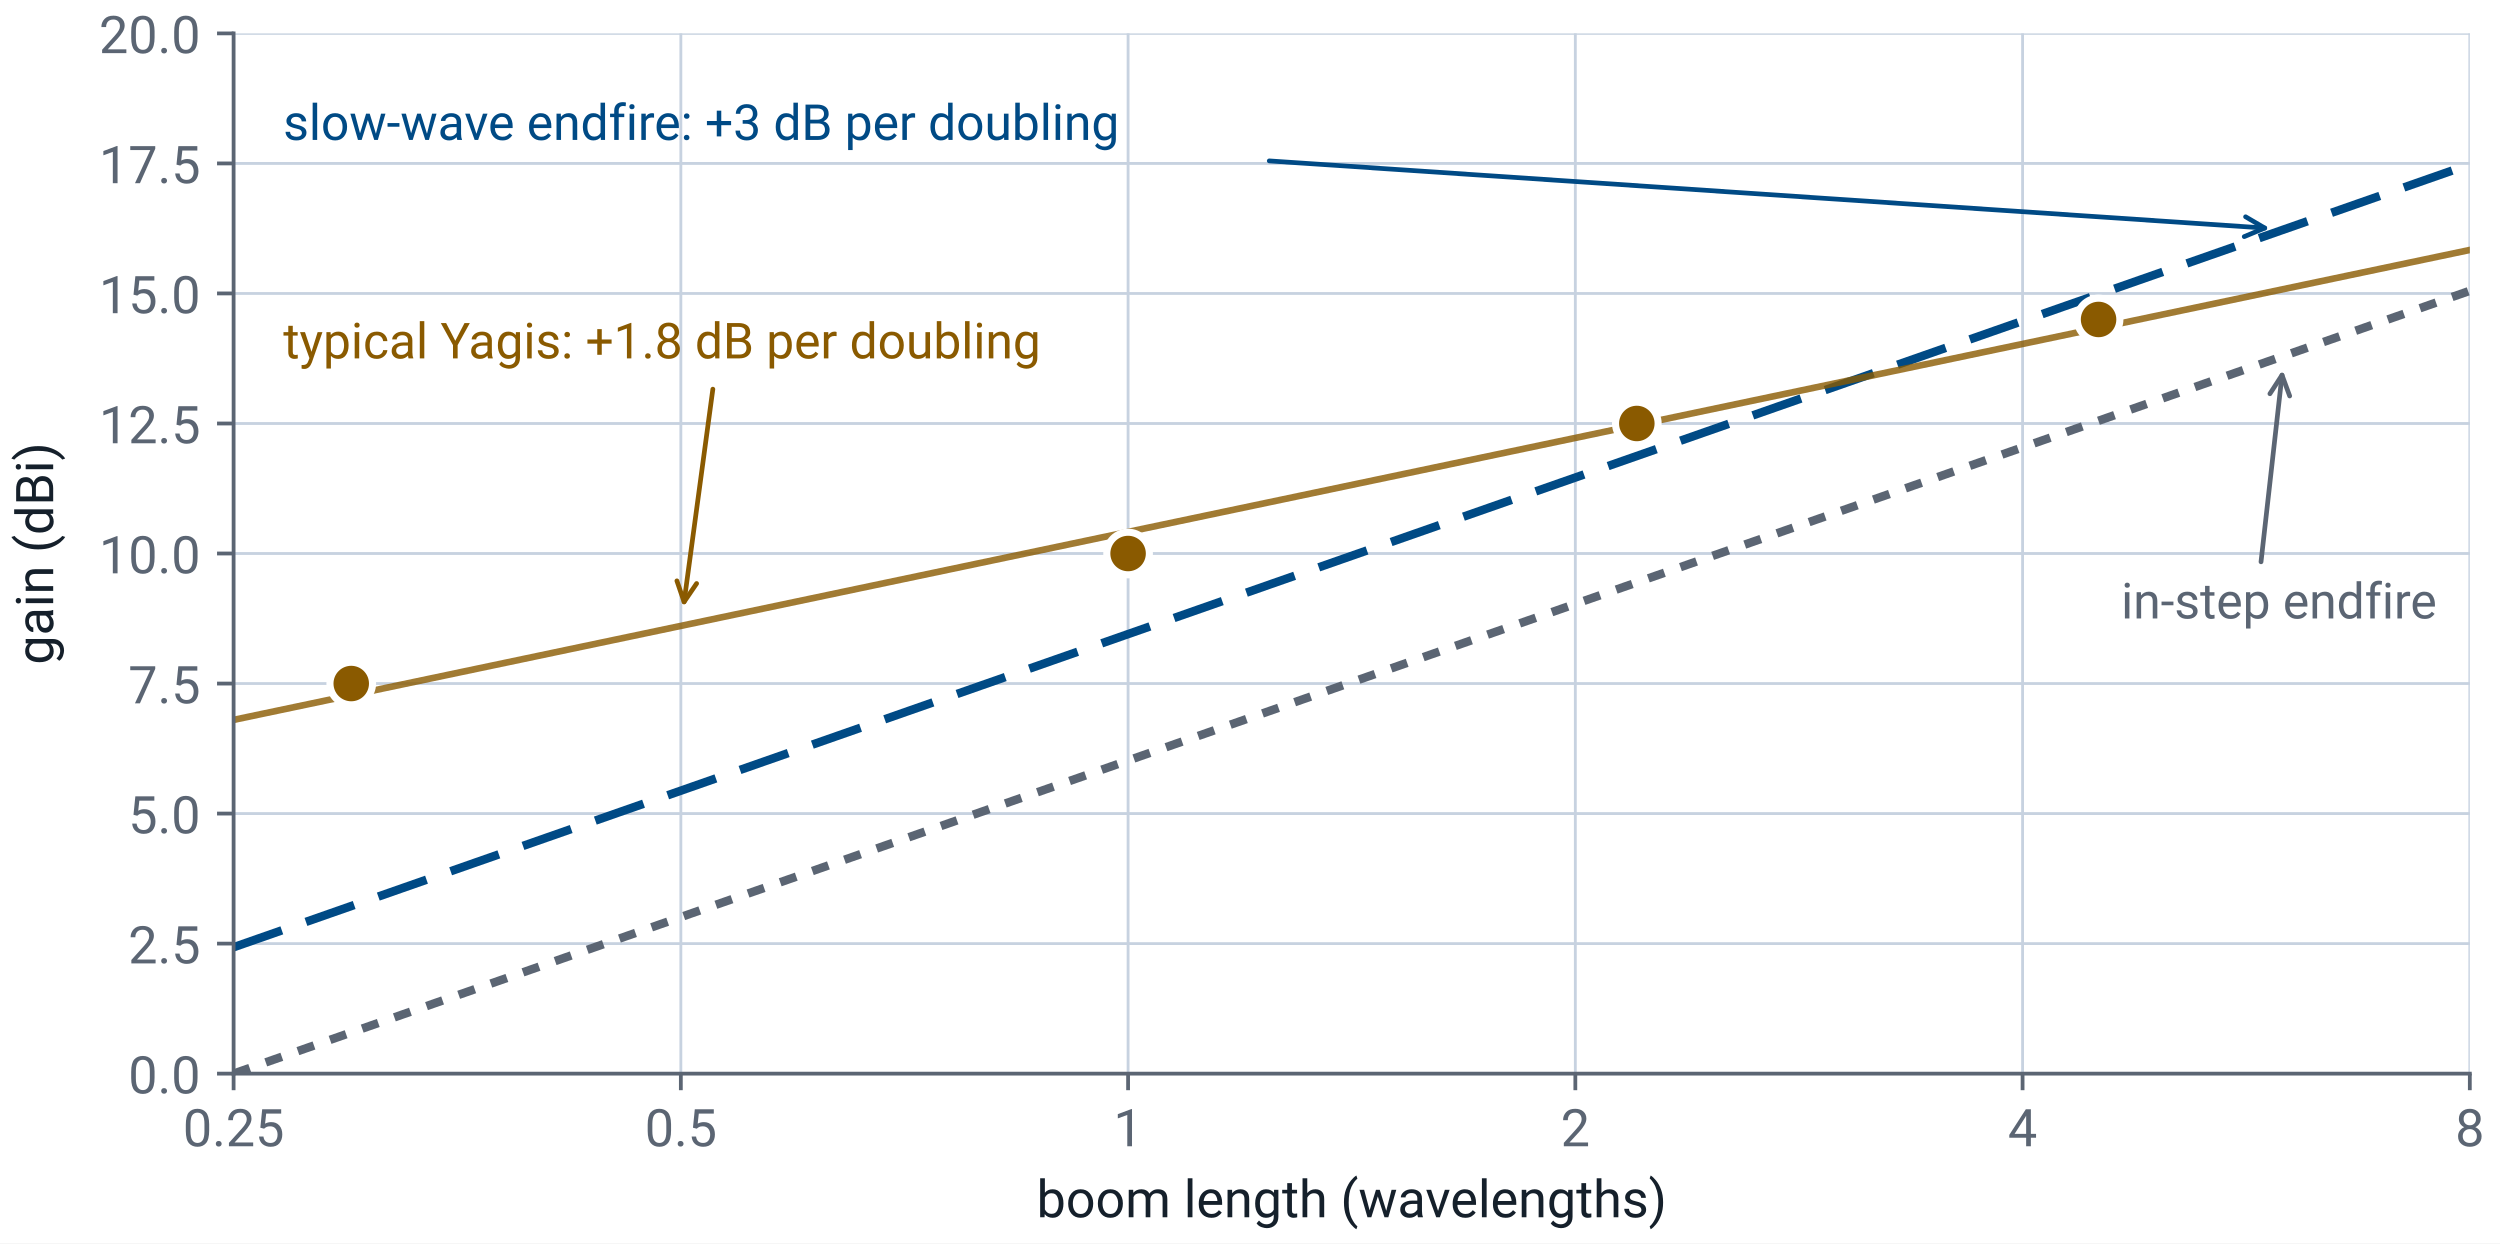
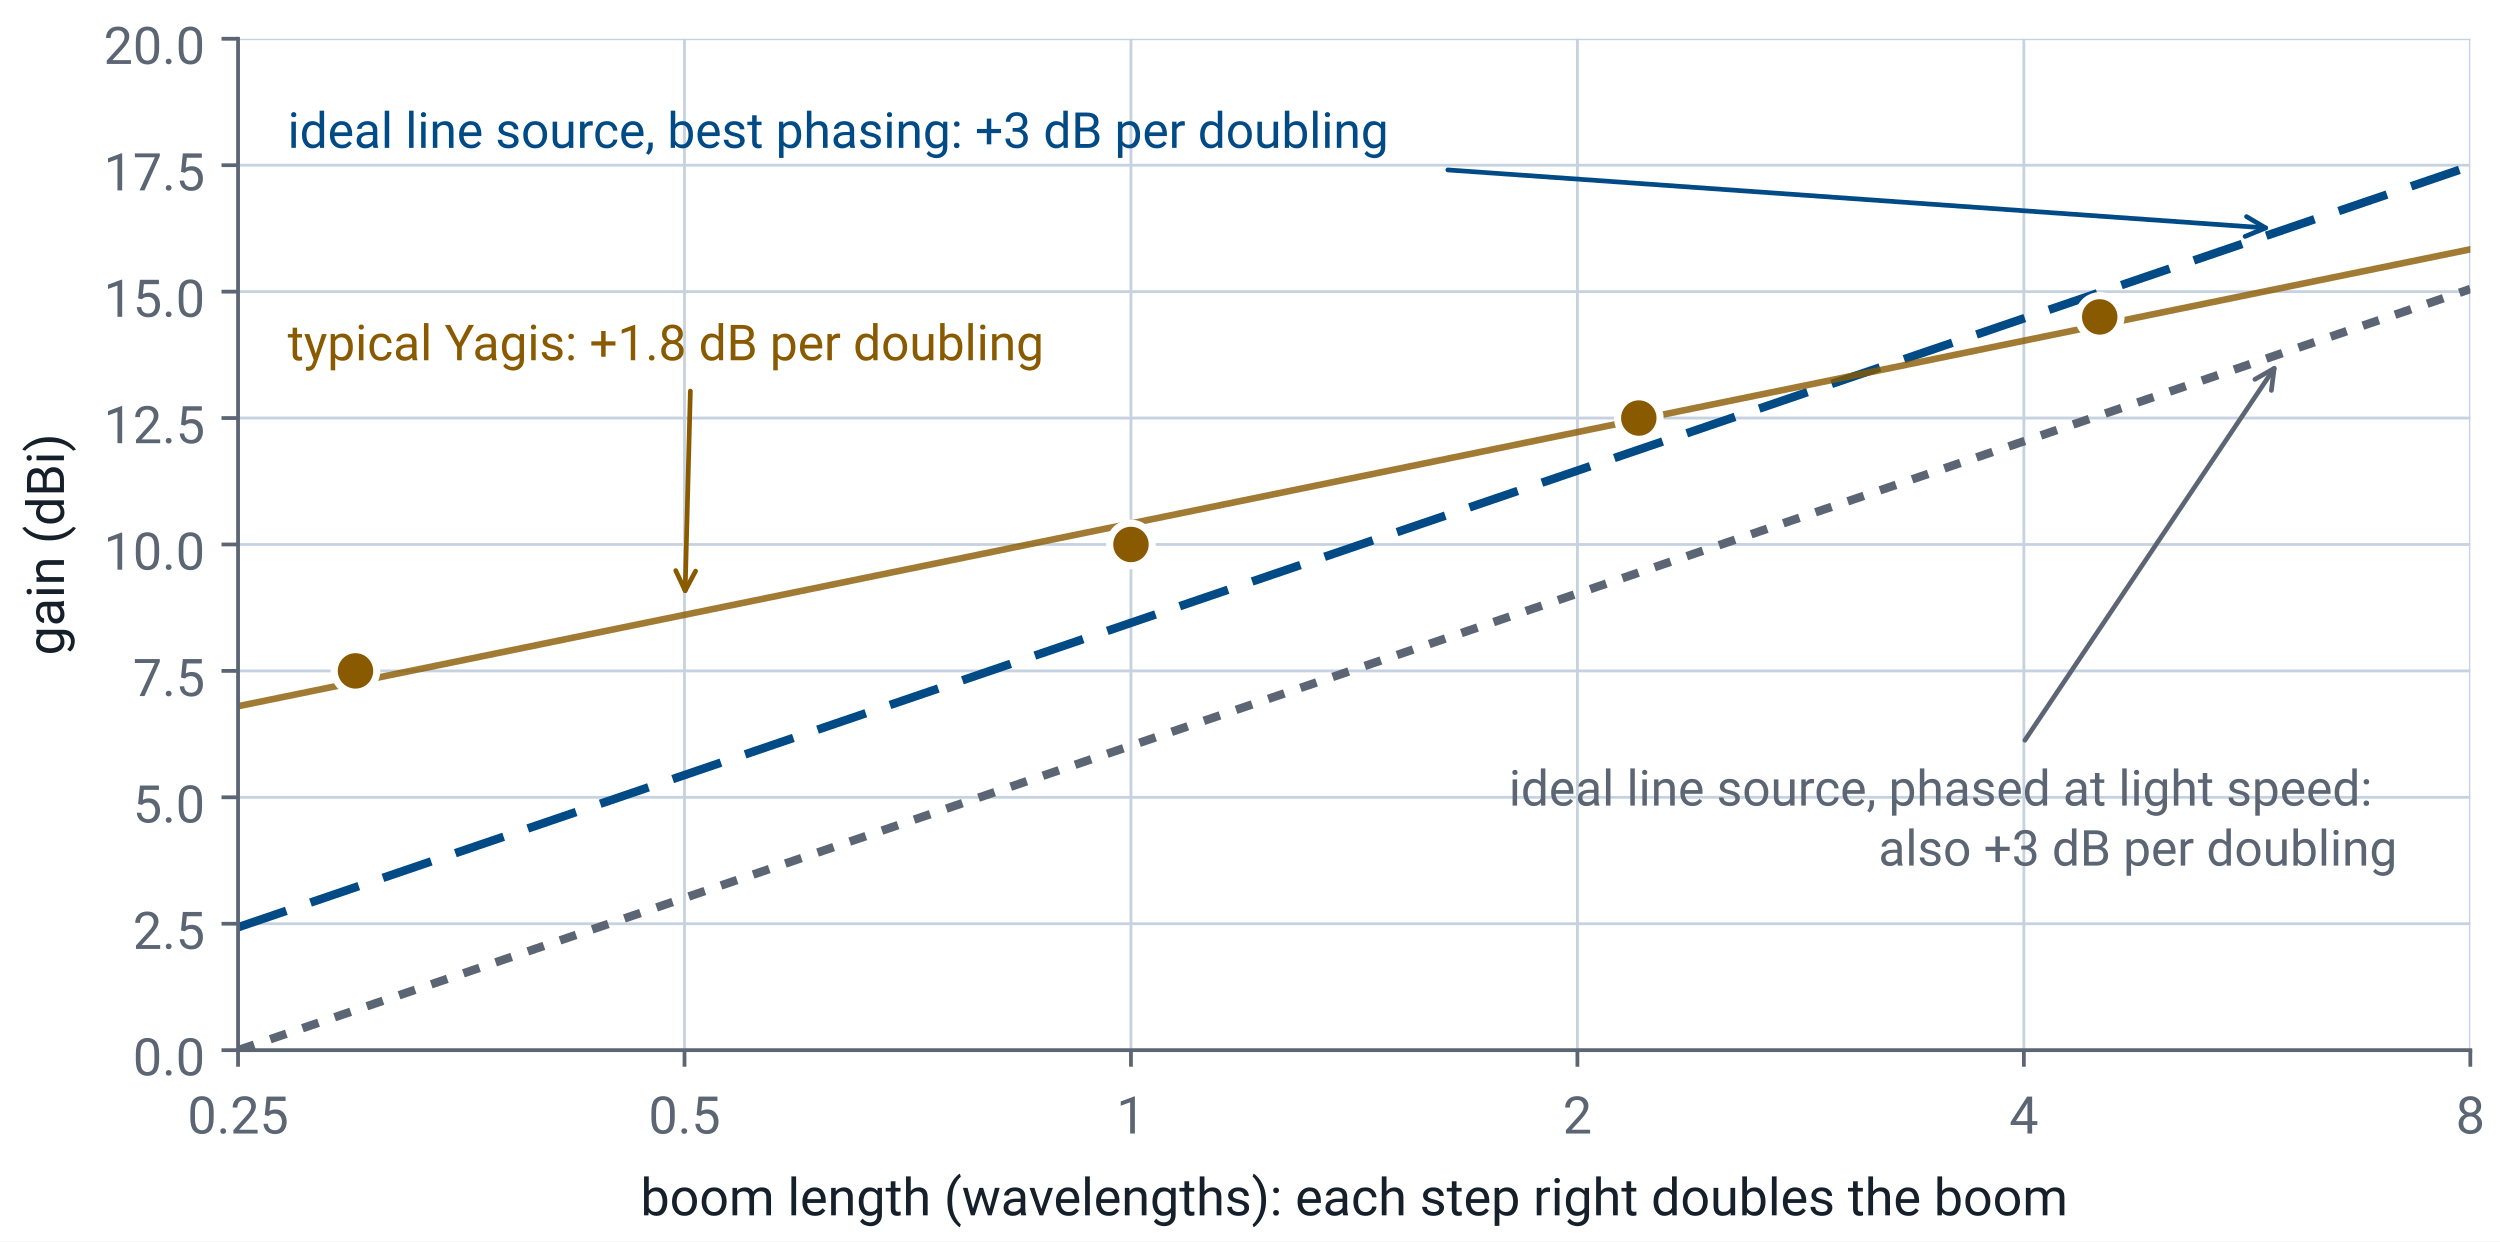
- <svg xmlns="http://www.w3.org/2000/svg" xmlns:xlink="http://www.w3.org/1999/xlink" width="528.392pt" height="262.801pt" viewBox="0 0 528.392 262.801" version="1.1" role="img" aria-label="Yagi gain against boom length on a doubling scale: the typical designs climb about 1.8 dB per doubling, between the in-step and slow-wave endfire lines, which climb 3 dB per doubling">
+ <svg xmlns="http://www.w3.org/2000/svg" xmlns:xlink="http://www.w3.org/1999/xlink" width="529.203pt" height="262.8pt" viewBox="0 0 529.203 262.8" version="1.1" role="img" aria-label="Yagi gain against boom length on a doubling scale: the typical designs climb about 1.8 dB each time the boom doubles, against two ideal endfire lines, one phased at light speed and one phased for best gain, which both climb 3 dB per doubling">
  <defs>
    <style type="text/css">*{stroke-linejoin: round; stroke-linecap: butt}</style>
  </defs>
  <g id="figure_1">
    <g id="patch_1">
-       <path d="M 0 262.801  L 528.392 262.801  L 528.392 0  L 0 0  z " style="fill: #ffffff" />
+       <path d="M 0 262.8  L 529.203 262.8  L 529.203 0  L 0 0  z " style="fill: #ffffff" />
    </g>
    <g id="axes_1">
      <g id="patch_2">
-         <path d="M 49.373 226.92  L 522.013 226.92  L 522.013 7.059  L 49.373 7.059  z " style="fill: #ffffff" />
+         <path d="M 50.391 222.301  L 522.921 222.301  L 522.921 8.208  L 50.391 8.208  z " style="fill: #ffffff" />
      </g>
      <g id="matplotlib.axis_1">
        <g id="xtick_1">
          <g id="line2d_1">
-             <path d="M 49.373 226.92  L 49.373 7.059  " clip-path="url(#pb489bb7c5f)" style="fill: none; stroke: #c7d2e0; stroke-width: 0.6; stroke-linecap: square" />
+             <path d="M 50.391 222.301  L 50.391 8.208  " clip-path="url(#p306b4b214d)" style="fill: none; stroke: #c7d2e0; stroke-width: 0.6; stroke-linecap: square" />
          </g>
          <g id="line2d_2">
            <defs>
-               <path id="m8f7794e0c6" d="M 0 0  L 0 3.5  " style="stroke: #5b6573; stroke-width: 0.8" />
+               <path id="m1588b6c708" d="M 0 0  L 0 3.5  " style="stroke: #5b6573; stroke-width: 0.8" />
            </defs>
            <g>
-               <use xlink:href="#m8f7794e0c6" x="49.373" y="226.92" style="fill: #5b6573; stroke: #5b6573; stroke-width: 0.8" />
+               <use xlink:href="#m1588b6c708" x="50.391" y="222.301" style="fill: #5b6573; stroke: #5b6573; stroke-width: 0.8" />
            </g>
          </g>
          <g id="text_1">
-             <text style="font-size: 11px; font-family:'Source Sans Pro', 'Segoe UI', Roboto, Helvetica, Arial, sans-serif; text-anchor: middle; fill: #5b6573" x="49.373" y="242.277" transform="rotate(-0 49.37305 242.2774)">0.25</text>
+             <text style="font-size: 11px; font-family:'Source Sans Pro', 'Segoe UI', Roboto, Helvetica, Arial, sans-serif; text-anchor: middle; fill: #5b6573" x="50.391" y="239.957" transform="rotate(-0 50.39098 239.9571)">0.25</text>
          </g>
        </g>
        <g id="xtick_2">
          <g id="line2d_3">
-             <path d="M 143.901 226.92  L 143.901 7.059  " clip-path="url(#pb489bb7c5f)" style="fill: none; stroke: #c7d2e0; stroke-width: 0.6; stroke-linecap: square" />
+             <path d="M 144.897 222.301  L 144.897 8.208  " clip-path="url(#p306b4b214d)" style="fill: none; stroke: #c7d2e0; stroke-width: 0.6; stroke-linecap: square" />
          </g>
          <g id="line2d_4">
            <g>
-               <use xlink:href="#m8f7794e0c6" x="143.901" y="226.92" style="fill: #5b6573; stroke: #5b6573; stroke-width: 0.8" />
+               <use xlink:href="#m1588b6c708" x="144.897" y="222.301" style="fill: #5b6573; stroke: #5b6573; stroke-width: 0.8" />
            </g>
          </g>
          <g id="text_2">
-             <text style="font-size: 11px; font-family:'Source Sans Pro', 'Segoe UI', Roboto, Helvetica, Arial, sans-serif; text-anchor: middle; fill: #5b6573" x="143.901" y="242.277" transform="rotate(-0 143.901 242.2774)">0.5</text>
+             <text style="font-size: 11px; font-family:'Source Sans Pro', 'Segoe UI', Roboto, Helvetica, Arial, sans-serif; text-anchor: middle; fill: #5b6573" x="144.897" y="239.957" transform="rotate(-0 144.8969 239.9571)">0.5</text>
          </g>
        </g>
        <g id="xtick_3">
          <g id="line2d_5">
-             <path d="M 238.429 226.92  L 238.429 7.059  " clip-path="url(#pb489bb7c5f)" style="fill: none; stroke: #c7d2e0; stroke-width: 0.6; stroke-linecap: square" />
+             <path d="M 239.403 222.301  L 239.403 8.208  " clip-path="url(#p306b4b214d)" style="fill: none; stroke: #c7d2e0; stroke-width: 0.6; stroke-linecap: square" />
          </g>
          <g id="line2d_6">
            <g>
-               <use xlink:href="#m8f7794e0c6" x="238.429" y="226.92" style="fill: #5b6573; stroke: #5b6573; stroke-width: 0.8" />
+               <use xlink:href="#m1588b6c708" x="239.403" y="222.301" style="fill: #5b6573; stroke: #5b6573; stroke-width: 0.8" />
            </g>
          </g>
          <g id="text_3">
-             <text style="font-size: 11px; font-family:'Source Sans Pro', 'Segoe UI', Roboto, Helvetica, Arial, sans-serif; text-anchor: middle; fill: #5b6573" x="238.429" y="242.277" transform="rotate(-0 238.429 242.2774)">1</text>
+             <text style="font-size: 11px; font-family:'Source Sans Pro', 'Segoe UI', Roboto, Helvetica, Arial, sans-serif; text-anchor: middle; fill: #5b6573" x="239.403" y="239.957" transform="rotate(-0 239.4029 239.9571)">1</text>
          </g>
        </g>
        <g id="xtick_4">
          <g id="line2d_7">
-             <path d="M 332.957 226.92  L 332.957 7.059  " clip-path="url(#pb489bb7c5f)" style="fill: none; stroke: #c7d2e0; stroke-width: 0.6; stroke-linecap: square" />
+             <path d="M 333.909 222.301  L 333.909 8.208  " clip-path="url(#p306b4b214d)" style="fill: none; stroke: #c7d2e0; stroke-width: 0.6; stroke-linecap: square" />
          </g>
          <g id="line2d_8">
            <g>
-               <use xlink:href="#m8f7794e0c6" x="332.957" y="226.92" style="fill: #5b6573; stroke: #5b6573; stroke-width: 0.8" />
+               <use xlink:href="#m1588b6c708" x="333.909" y="222.301" style="fill: #5b6573; stroke: #5b6573; stroke-width: 0.8" />
            </g>
          </g>
          <g id="text_4">
-             <text style="font-size: 11px; font-family:'Source Sans Pro', 'Segoe UI', Roboto, Helvetica, Arial, sans-serif; text-anchor: middle; fill: #5b6573" x="332.957" y="242.277" transform="rotate(-0 332.957 242.2774)">2</text>
+             <text style="font-size: 11px; font-family:'Source Sans Pro', 'Segoe UI', Roboto, Helvetica, Arial, sans-serif; text-anchor: middle; fill: #5b6573" x="333.909" y="239.957" transform="rotate(-0 333.9089 239.9571)">2</text>
          </g>
        </g>
        <g id="xtick_5">
          <g id="line2d_9">
-             <path d="M 427.485 226.92  L 427.485 7.059  " clip-path="url(#pb489bb7c5f)" style="fill: none; stroke: #c7d2e0; stroke-width: 0.6; stroke-linecap: square" />
+             <path d="M 428.415 222.301  L 428.415 8.208  " clip-path="url(#p306b4b214d)" style="fill: none; stroke: #c7d2e0; stroke-width: 0.6; stroke-linecap: square" />
          </g>
          <g id="line2d_10">
            <g>
-               <use xlink:href="#m8f7794e0c6" x="427.485" y="226.92" style="fill: #5b6573; stroke: #5b6573; stroke-width: 0.8" />
+               <use xlink:href="#m1588b6c708" x="428.415" y="222.301" style="fill: #5b6573; stroke: #5b6573; stroke-width: 0.8" />
            </g>
          </g>
          <g id="text_5">
-             <text style="font-size: 11px; font-family:'Source Sans Pro', 'Segoe UI', Roboto, Helvetica, Arial, sans-serif; text-anchor: middle; fill: #5b6573" x="427.485" y="242.277" transform="rotate(-0 427.485 242.2774)">4</text>
+             <text style="font-size: 11px; font-family:'Source Sans Pro', 'Segoe UI', Roboto, Helvetica, Arial, sans-serif; text-anchor: middle; fill: #5b6573" x="428.415" y="239.957" transform="rotate(-0 428.4148 239.9571)">4</text>
          </g>
        </g>
        <g id="xtick_6">
          <g id="line2d_11">
-             <path d="M 522.013 226.92  L 522.013 7.059  " clip-path="url(#pb489bb7c5f)" style="fill: none; stroke: #c7d2e0; stroke-width: 0.6; stroke-linecap: square" />
+             <path d="M 522.921 222.301  L 522.921 8.208  " clip-path="url(#p306b4b214d)" style="fill: none; stroke: #c7d2e0; stroke-width: 0.6; stroke-linecap: square" />
          </g>
          <g id="line2d_12">
            <g>
-               <use xlink:href="#m8f7794e0c6" x="522.013" y="226.92" style="fill: #5b6573; stroke: #5b6573; stroke-width: 0.8" />
+               <use xlink:href="#m1588b6c708" x="522.921" y="222.301" style="fill: #5b6573; stroke: #5b6573; stroke-width: 0.8" />
            </g>
          </g>
          <g id="text_6">
-             <text style="font-size: 11px; font-family:'Source Sans Pro', 'Segoe UI', Roboto, Helvetica, Arial, sans-serif; text-anchor: middle; fill: #5b6573" x="522.013" y="242.277" transform="rotate(-0 522.013 242.2774)">8</text>
+             <text style="font-size: 11px; font-family:'Source Sans Pro', 'Segoe UI', Roboto, Helvetica, Arial, sans-serif; text-anchor: middle; fill: #5b6573" x="522.921" y="239.957" transform="rotate(-0 522.9208 239.9571)">8</text>
          </g>
        </g>
        <g id="text_7">
-           <text style="font-size: 11px; font-family:'Source Sans Pro', 'Segoe UI', Roboto, Helvetica, Arial, sans-serif; text-anchor: middle; fill: #15202b" x="285.693" y="257.278" transform="rotate(-0 285.693 257.2783)">boom length (wavelengths)</text>
+           <text style="font-size: 11px; font-family:'Source Sans Pro', 'Segoe UI', Roboto, Helvetica, Arial, sans-serif; text-anchor: middle; fill: #15202b" x="286.656" y="257.267" transform="rotate(-0 286.6559 257.2667)">boom length (wavelengths): each step right doubles the boom</text>
        </g>
      </g>
      <g id="matplotlib.axis_2">
        <g id="ytick_1">
          <g id="line2d_13">
-             <path d="M 49.373 226.92  L 522.013 226.92  " clip-path="url(#pb489bb7c5f)" style="fill: none; stroke: #c7d2e0; stroke-width: 0.6; stroke-linecap: square" />
+             <path d="M 50.391 222.301  L 522.921 222.301  " clip-path="url(#p306b4b214d)" style="fill: none; stroke: #c7d2e0; stroke-width: 0.6; stroke-linecap: square" />
          </g>
          <g id="line2d_14">
            <defs>
-               <path id="m7d31153bde" d="M 0 0  L -3.5 0  " style="stroke: #5b6573; stroke-width: 0.8" />
+               <path id="m361a074a3f" d="M 0 0  L -3.5 0  " style="stroke: #5b6573; stroke-width: 0.8" />
            </defs>
            <g>
-               <use xlink:href="#m7d31153bde" x="49.373" y="226.92" style="fill: #5b6573; stroke: #5b6573; stroke-width: 0.8" />
+               <use xlink:href="#m361a074a3f" x="50.391" y="222.301" style="fill: #5b6573; stroke: #5b6573; stroke-width: 0.8" />
            </g>
          </g>
          <g id="text_8">
-             <text style="font-size: 11px; font-family:'Source Sans Pro', 'Segoe UI', Roboto, Helvetica, Arial, sans-serif; text-anchor: end; fill: #5b6573" x="42.373" y="231.099" transform="rotate(-0 42.37305 231.0987)">0.0</text>
+             <text style="font-size: 11px; font-family:'Source Sans Pro', 'Segoe UI', Roboto, Helvetica, Arial, sans-serif; text-anchor: end; fill: #5b6573" x="43.391" y="227.629" transform="rotate(-0 43.39098 227.629)">0.0</text>
          </g>
        </g>
        <g id="ytick_2">
          <g id="line2d_15">
-             <path d="M 49.373 199.437  L 522.013 199.437  " clip-path="url(#pb489bb7c5f)" style="fill: none; stroke: #c7d2e0; stroke-width: 0.6; stroke-linecap: square" />
+             <path d="M 50.391 195.539  L 522.921 195.539  " clip-path="url(#p306b4b214d)" style="fill: none; stroke: #c7d2e0; stroke-width: 0.6; stroke-linecap: square" />
          </g>
          <g id="line2d_16">
            <g>
-               <use xlink:href="#m7d31153bde" x="49.373" y="199.437" style="fill: #5b6573; stroke: #5b6573; stroke-width: 0.8" />
+               <use xlink:href="#m361a074a3f" x="50.391" y="195.539" style="fill: #5b6573; stroke: #5b6573; stroke-width: 0.8" />
            </g>
          </g>
          <g id="text_9">
-             <text style="font-size: 11px; font-family:'Source Sans Pro', 'Segoe UI', Roboto, Helvetica, Arial, sans-serif; text-anchor: end; fill: #5b6573" x="42.373" y="203.616" transform="rotate(-0 42.37305 203.6161)">2.5</text>
+             <text style="font-size: 11px; font-family:'Source Sans Pro', 'Segoe UI', Roboto, Helvetica, Arial, sans-serif; text-anchor: end; fill: #5b6573" x="43.391" y="200.867" transform="rotate(-0 43.39098 200.8674)">2.5</text>
          </g>
        </g>
        <g id="ytick_3">
          <g id="line2d_17">
-             <path d="M 49.373 171.955  L 522.013 171.955  " clip-path="url(#pb489bb7c5f)" style="fill: none; stroke: #c7d2e0; stroke-width: 0.6; stroke-linecap: square" />
+             <path d="M 50.391 168.778  L 522.921 168.778  " clip-path="url(#p306b4b214d)" style="fill: none; stroke: #c7d2e0; stroke-width: 0.6; stroke-linecap: square" />
          </g>
          <g id="line2d_18">
            <g>
-               <use xlink:href="#m7d31153bde" x="49.373" y="171.955" style="fill: #5b6573; stroke: #5b6573; stroke-width: 0.8" />
+               <use xlink:href="#m361a074a3f" x="50.391" y="168.778" style="fill: #5b6573; stroke: #5b6573; stroke-width: 0.8" />
            </g>
          </g>
          <g id="text_10">
-             <text style="font-size: 11px; font-family:'Source Sans Pro', 'Segoe UI', Roboto, Helvetica, Arial, sans-serif; text-anchor: end; fill: #5b6573" x="42.373" y="176.133" transform="rotate(-0 42.37305 176.1334)">5.0</text>
+             <text style="font-size: 11px; font-family:'Source Sans Pro', 'Segoe UI', Roboto, Helvetica, Arial, sans-serif; text-anchor: end; fill: #5b6573" x="43.391" y="174.106" transform="rotate(-0 43.39098 174.1058)">5.0</text>
          </g>
        </g>
        <g id="ytick_4">
          <g id="line2d_19">
-             <path d="M 49.373 144.472  L 522.013 144.472  " clip-path="url(#pb489bb7c5f)" style="fill: none; stroke: #c7d2e0; stroke-width: 0.6; stroke-linecap: square" />
+             <path d="M 50.391 142.016  L 522.921 142.016  " clip-path="url(#p306b4b214d)" style="fill: none; stroke: #c7d2e0; stroke-width: 0.6; stroke-linecap: square" />
          </g>
          <g id="line2d_20">
            <g>
-               <use xlink:href="#m7d31153bde" x="49.373" y="144.472" style="fill: #5b6573; stroke: #5b6573; stroke-width: 0.8" />
+               <use xlink:href="#m361a074a3f" x="50.391" y="142.016" style="fill: #5b6573; stroke: #5b6573; stroke-width: 0.8" />
            </g>
          </g>
          <g id="text_11">
-             <text style="font-size: 11px; font-family:'Source Sans Pro', 'Segoe UI', Roboto, Helvetica, Arial, sans-serif; text-anchor: end; fill: #5b6573" x="42.373" y="148.651" transform="rotate(-0 42.37305 148.6507)">7.5</text>
+             <text style="font-size: 11px; font-family:'Source Sans Pro', 'Segoe UI', Roboto, Helvetica, Arial, sans-serif; text-anchor: end; fill: #5b6573" x="43.391" y="147.344" transform="rotate(-0 43.39098 147.3442)">7.5</text>
          </g>
        </g>
        <g id="ytick_5">
          <g id="line2d_21">
-             <path d="M 49.373 116.989  L 522.013 116.989  " clip-path="url(#pb489bb7c5f)" style="fill: none; stroke: #c7d2e0; stroke-width: 0.6; stroke-linecap: square" />
+             <path d="M 50.391 115.254  L 522.921 115.254  " clip-path="url(#p306b4b214d)" style="fill: none; stroke: #c7d2e0; stroke-width: 0.6; stroke-linecap: square" />
          </g>
          <g id="line2d_22">
            <g>
-               <use xlink:href="#m7d31153bde" x="49.373" y="116.989" style="fill: #5b6573; stroke: #5b6573; stroke-width: 0.8" />
+               <use xlink:href="#m361a074a3f" x="50.391" y="115.254" style="fill: #5b6573; stroke: #5b6573; stroke-width: 0.8" />
            </g>
          </g>
          <g id="text_12">
-             <text style="font-size: 11px; font-family:'Source Sans Pro', 'Segoe UI', Roboto, Helvetica, Arial, sans-serif; text-anchor: end; fill: #5b6573" x="42.373" y="121.168" transform="rotate(-0 42.37305 121.1681)">10.0</text>
+             <text style="font-size: 11px; font-family:'Source Sans Pro', 'Segoe UI', Roboto, Helvetica, Arial, sans-serif; text-anchor: end; fill: #5b6573" x="43.391" y="120.583" transform="rotate(-0 43.39098 120.5826)">10.0</text>
          </g>
        </g>
        <g id="ytick_6">
          <g id="line2d_23">
-             <path d="M 49.373 89.507  L 522.013 89.507  " clip-path="url(#pb489bb7c5f)" style="fill: none; stroke: #c7d2e0; stroke-width: 0.6; stroke-linecap: square" />
+             <path d="M 50.391 88.493  L 522.921 88.493  " clip-path="url(#p306b4b214d)" style="fill: none; stroke: #c7d2e0; stroke-width: 0.6; stroke-linecap: square" />
          </g>
          <g id="line2d_24">
            <g>
-               <use xlink:href="#m7d31153bde" x="49.373" y="89.507" style="fill: #5b6573; stroke: #5b6573; stroke-width: 0.8" />
+               <use xlink:href="#m361a074a3f" x="50.391" y="88.493" style="fill: #5b6573; stroke: #5b6573; stroke-width: 0.8" />
            </g>
          </g>
          <g id="text_13">
-             <text style="font-size: 11px; font-family:'Source Sans Pro', 'Segoe UI', Roboto, Helvetica, Arial, sans-serif; text-anchor: end; fill: #5b6573" x="42.373" y="93.685" transform="rotate(-0 42.37305 93.68541)">12.5</text>
+             <text style="font-size: 11px; font-family:'Source Sans Pro', 'Segoe UI', Roboto, Helvetica, Arial, sans-serif; text-anchor: end; fill: #5b6573" x="43.391" y="93.821" transform="rotate(-0 43.39098 93.82103)">12.5</text>
          </g>
        </g>
        <g id="ytick_7">
          <g id="line2d_25">
-             <path d="M 49.373 62.024  L 522.013 62.024  " clip-path="url(#pb489bb7c5f)" style="fill: none; stroke: #c7d2e0; stroke-width: 0.6; stroke-linecap: square" />
+             <path d="M 50.391 61.731  L 522.921 61.731  " clip-path="url(#p306b4b214d)" style="fill: none; stroke: #c7d2e0; stroke-width: 0.6; stroke-linecap: square" />
          </g>
          <g id="line2d_26">
            <g>
-               <use xlink:href="#m7d31153bde" x="49.373" y="62.024" style="fill: #5b6573; stroke: #5b6573; stroke-width: 0.8" />
+               <use xlink:href="#m361a074a3f" x="50.391" y="61.731" style="fill: #5b6573; stroke: #5b6573; stroke-width: 0.8" />
            </g>
          </g>
          <g id="text_14">
-             <text style="font-size: 11px; font-family:'Source Sans Pro', 'Segoe UI', Roboto, Helvetica, Arial, sans-serif; text-anchor: end; fill: #5b6573" x="42.373" y="66.203" transform="rotate(-0 42.37305 66.20274)">15.0</text>
+             <text style="font-size: 11px; font-family:'Source Sans Pro', 'Segoe UI', Roboto, Helvetica, Arial, sans-serif; text-anchor: end; fill: #5b6573" x="43.391" y="67.059" transform="rotate(-0 43.39098 67.05943)">15.0</text>
          </g>
        </g>
        <g id="ytick_8">
          <g id="line2d_27">
-             <path d="M 49.373 34.541  L 522.013 34.541  " clip-path="url(#pb489bb7c5f)" style="fill: none; stroke: #c7d2e0; stroke-width: 0.6; stroke-linecap: square" />
+             <path d="M 50.391 34.97  L 522.921 34.97  " clip-path="url(#p306b4b214d)" style="fill: none; stroke: #c7d2e0; stroke-width: 0.6; stroke-linecap: square" />
          </g>
          <g id="line2d_28">
            <g>
-               <use xlink:href="#m7d31153bde" x="49.373" y="34.541" style="fill: #5b6573; stroke: #5b6573; stroke-width: 0.8" />
+               <use xlink:href="#m361a074a3f" x="50.391" y="34.97" style="fill: #5b6573; stroke: #5b6573; stroke-width: 0.8" />
            </g>
          </g>
          <g id="text_15">
-             <text style="font-size: 11px; font-family:'Source Sans Pro', 'Segoe UI', Roboto, Helvetica, Arial, sans-serif; text-anchor: end; fill: #5b6573" x="42.373" y="38.72" transform="rotate(-0 42.37305 38.72008)">17.5</text>
+             <text style="font-size: 11px; font-family:'Source Sans Pro', 'Segoe UI', Roboto, Helvetica, Arial, sans-serif; text-anchor: end; fill: #5b6573" x="43.391" y="40.298" transform="rotate(-0 43.39098 40.29784)">17.5</text>
          </g>
        </g>
        <g id="ytick_9">
          <g id="line2d_29">
-             <path d="M 49.373 7.059  L 522.013 7.059  " clip-path="url(#pb489bb7c5f)" style="fill: none; stroke: #c7d2e0; stroke-width: 0.6; stroke-linecap: square" />
+             <path d="M 50.391 8.208  L 522.921 8.208  " clip-path="url(#p306b4b214d)" style="fill: none; stroke: #c7d2e0; stroke-width: 0.6; stroke-linecap: square" />
          </g>
          <g id="line2d_30">
            <g>
-               <use xlink:href="#m7d31153bde" x="49.373" y="7.059" style="fill: #5b6573; stroke: #5b6573; stroke-width: 0.8" />
+               <use xlink:href="#m361a074a3f" x="50.391" y="8.208" style="fill: #5b6573; stroke: #5b6573; stroke-width: 0.8" />
            </g>
          </g>
          <g id="text_16">
-             <text style="font-size: 11px; font-family:'Source Sans Pro', 'Segoe UI', Roboto, Helvetica, Arial, sans-serif; text-anchor: end; fill: #5b6573" x="42.373" y="11.237" transform="rotate(-0 42.37305 11.23742)">20.0</text>
+             <text style="font-size: 11px; font-family:'Source Sans Pro', 'Segoe UI', Roboto, Helvetica, Arial, sans-serif; text-anchor: end; fill: #5b6573" x="43.391" y="13.536" transform="rotate(-0 43.39098 13.53625)">20.0</text>
          </g>
        </g>
        <g id="text_17">
-           <text style="font-size: 11px; font-family:'Source Sans Pro', 'Segoe UI', Roboto, Helvetica, Arial, sans-serif; text-anchor: middle; fill: #15202b" x="11.238" y="116.989" transform="rotate(-90 11.23828 116.9894)">gain (dBi)</text>
+           <text style="font-size: 11px; font-family:'Source Sans Pro', 'Segoe UI', Roboto, Helvetica, Arial, sans-serif; text-anchor: middle; fill: #15202b" x="13.536" y="115.254" transform="rotate(-90 13.53625 115.2545)">gain (dBi)</text>
        </g>
      </g>
      <g id="line2d_31">
-         <path d="M 49.373 200.203  L 522.013 34.741  L 522.013 34.741  " clip-path="url(#pb489bb7c5f)" style="fill: none; stroke-dasharray: 10.8,5.4; stroke-dashoffset: 0; stroke: #004a85; stroke-width: 1.8" />
+         <path d="M 50.391 196.285  L 522.921 35.164  L 522.921 35.164  " clip-path="url(#p306b4b214d)" style="fill: none; stroke-dasharray: 10.8,5.4; stroke-dashoffset: 0; stroke: #004a85; stroke-width: 1.8" />
      </g>
      <g id="line2d_32">
-         <path d="M 49.373 226.92  L 522.013 61.458  L 522.013 61.458  " clip-path="url(#pb489bb7c5f)" style="fill: none; stroke-dasharray: 3.6,3.6; stroke-dashoffset: 0; stroke: #5b6573; stroke-width: 1.8" />
+         <path d="M 50.391 222.301  L 522.921 61.18  L 522.921 61.18  " clip-path="url(#p306b4b214d)" style="fill: none; stroke-dasharray: 3.6,3.6; stroke-dashoffset: 0; stroke: #5b6573; stroke-width: 1.8" />
      </g>
      <g id="line2d_33">
-         <path d="M 49.373 152.15  L 59.019 150.123  L 68.664 148.096  L 78.31 146.069  L 87.956 144.042  L 97.602 142.015  L 107.247 139.988  L 116.893 137.961  L 126.539 135.934  L 136.184 133.907  L 145.83 131.88  L 155.476 129.853  L 165.122 127.826  L 174.767 125.799  L 184.413 123.772  L 194.059 121.745  L 203.704 119.718  L 213.35 117.691  L 222.996 115.664  L 232.642 113.637  L 242.287 111.61  L 251.933 109.583  L 261.579 107.556  L 271.224 105.53  L 280.87 103.503  L 290.516 101.476  L 300.162 99.449  L 309.807 97.422  L 319.453 95.395  L 329.099 93.368  L 338.744 91.341  L 348.39 89.314  L 358.036 87.287  L 367.682 85.26  L 377.327 83.233  L 386.973 81.206  L 396.619 79.179  L 406.264 77.152  L 415.91 75.125  L 425.556 73.098  L 435.202 71.071  L 444.847 69.044  L 454.493 67.017  L 464.139 64.99  L 473.784 62.963  L 483.43 60.936  L 493.076 58.909  L 502.722 56.882  L 512.367 54.855  L 522.013 52.828  " clip-path="url(#pb489bb7c5f)" style="fill: none; stroke: #8a5a00; stroke-opacity: 0.8; stroke-width: 1.4; stroke-linecap: square" />
+         <path d="M 50.391 149.493  L 60.034 147.519  L 69.678 145.545  L 79.321 143.571  L 88.965 141.597  L 98.608 139.624  L 108.252 137.65  L 117.895 135.676  L 127.539 133.702  L 137.182 131.728  L 146.826 129.755  L 156.469 127.781  L 166.113 125.807  L 175.756 123.833  L 185.399 121.859  L 195.043 119.886  L 204.686 117.912  L 214.33 115.938  L 223.973 113.964  L 233.617 111.99  L 243.26 110.017  L 252.904 108.043  L 262.547 106.069  L 272.191 104.095  L 281.834 102.122  L 291.478 100.148  L 301.121 98.174  L 310.765 96.2  L 320.408 94.226  L 330.051 92.253  L 339.695 90.279  L 349.338 88.305  L 358.982 86.331  L 368.625 84.357  L 378.269 82.384  L 387.912 80.41  L 397.556 78.436  L 407.199 76.462  L 416.843 74.488  L 426.486 72.515  L 436.13 70.541  L 445.773 68.567  L 455.417 66.593  L 465.06 64.619  L 474.703 62.646  L 484.347 60.672  L 493.99 58.698  L 503.634 56.724  L 513.277 54.75  L 522.921 52.777  " clip-path="url(#p306b4b214d)" style="fill: none; stroke: #8a5a00; stroke-opacity: 0.8; stroke-width: 1.4; stroke-linecap: square" />
      </g>
      <g id="patch_3">
-         <path d="M 49.373 226.92  L 49.373 7.059  " style="fill: none; stroke: #5b6573; stroke-width: 0.8; stroke-linejoin: miter; stroke-linecap: square" />
+         <path d="M 50.391 222.301  L 50.391 8.208  " style="fill: none; stroke: #5b6573; stroke-width: 0.8; stroke-linejoin: miter; stroke-linecap: square" />
      </g>
      <g id="patch_4">
-         <path d="M 49.373 226.92  L 522.013 226.92  " style="fill: none; stroke: #5b6573; stroke-width: 0.8; stroke-linejoin: miter; stroke-linecap: square" />
+         <path d="M 50.391 222.301  L 522.921 222.301  " style="fill: none; stroke: #5b6573; stroke-width: 0.8; stroke-linejoin: miter; stroke-linecap: square" />
      </g>
      <g id="patch_5">
-         <path d="M 268.27 34.008  Q 374.028 41.141 478.67 48.198  " style="fill: none; stroke: #004a85; stroke-linecap: round" />
-         <path d="M 474.621 45.82  L 478.67 48.198  L 474.338 50.011  " style="fill: none; stroke: #004a85; stroke-linecap: round" />
+         <path d="M 306.481 35.97  Q 393.593 42.148 479.589 48.247  " style="fill: none; stroke: #004a85; stroke-linecap: round" />
+         <path d="M 475.548 45.855  L 479.589 48.247  L 475.251 50.044  " style="fill: none; stroke: #004a85; stroke-linecap: round" />
      </g>
      <g id="text_18">
-         <text style="font-size: 10.5px; font-family:'Source Sans Pro', 'Segoe UI', Roboto, Helvetica, Arial, sans-serif; text-anchor: start; fill: #004a85" x="59.869" y="29.574" transform="rotate(-0 59.86861 29.57418)">slow-wave endfire: +3 dB per doubling</text>
+         <text style="font-size: 10.5px; font-family:'Source Sans Pro', 'Segoe UI', Roboto, Helvetica, Arial, sans-serif; text-anchor: start; fill: #004a85" x="60.884" y="31.296" transform="rotate(-0 60.8841 31.29605)">ideal line source, best phasing: +3 dB per doubling</text>
      </g>
      <g id="patch_6">
-         <path d="M 150.665 82.254  Q 147.551 105.287 144.587 127.211  " style="fill: none; stroke: #8a5a00; stroke-linecap: round" />
-         <path d="M 147.231 123.33  L 144.587 127.211  L 143.069 122.767  " style="fill: none; stroke: #8a5a00; stroke-linecap: round" />
+         <path d="M 146.137 82.785  Q 145.569 104.468 145.031 125.034  " style="fill: none; stroke: #8a5a00; stroke-linecap: round" />
+         <path d="M 147.24 120.89  L 145.031 125.034  L 143.042 120.78  " style="fill: none; stroke: #8a5a00; stroke-linecap: round" />
      </g>
      <g id="text_19">
-         <text style="font-size: 10.5px; font-family:'Source Sans Pro', 'Segoe UI', Roboto, Helvetica, Arial, sans-serif; text-anchor: start; fill: #8a5a00" x="59.869" y="75.745" transform="rotate(-0 59.86861 75.74505)">typical Yagis: +1.8 dB per doubling</text>
+         <text style="font-size: 10.5px; font-family:'Source Sans Pro', 'Segoe UI', Roboto, Helvetica, Arial, sans-serif; text-anchor: start; fill: #8a5a00" x="60.884" y="76.256" transform="rotate(-0 60.8841 76.25553)">typical Yagis: +1.8 dB per doubling</text>
      </g>
      <g id="patch_7">
-         <path d="M 477.882 118.742  Q 480.164 98.457 482.32 79.283  " style="fill: none; stroke: #5b6573; stroke-linecap: round" />
-         <path d="M 479.764 83.222  L 482.32 79.283  L 483.938 83.692  " style="fill: none; stroke: #5b6573; stroke-linecap: round" />
+         <path d="M 428.631 156.697  Q 455.328 116.873 481.403 77.977  " style="fill: none; stroke: #5b6573; stroke-linecap: round" />
+         <path d="M 477.32 80.296  L 481.403 77.977  L 480.808 82.635  " style="fill: none; stroke: #5b6573; stroke-linecap: round" />
      </g>
      <g id="text_20">
-         <text style="font-size: 10.5px; font-family:'Source Sans Pro', 'Segoe UI', Roboto, Helvetica, Arial, sans-serif; text-anchor: end; fill: #5b6573" x="515.018" y="130.71" transform="rotate(-0 515.0179 130.7104)">in-step endfire</text>
+         <text style="font-size: 10.5px; font-family:'Source Sans Pro', 'Segoe UI', Roboto, Helvetica, Arial, sans-serif; fill: #5b6573" transform="translate(319.3952 170.5268)">ideal line source, phased at light speed:</text>
+         <text style="font-size: 10.5px; font-family:'Source Sans Pro', 'Segoe UI', Roboto, Helvetica, Arial, sans-serif; fill: #5b6573" transform="translate(397.6267 183.2314)">also +3 dB per doubling</text>
      </g>
      <g id="line2d_34">
        <defs>
-           <path id="m8996089ff5" d="M 0 4.5  C 1.193 4.5 2.338 4.026 3.182 3.182  C 4.026 2.338 4.5 1.193 4.5 0  C 4.5 -1.193 4.026 -2.338 3.182 -3.182  C 2.338 -4.026 1.193 -4.5 0 -4.5  C -1.193 -4.5 -2.338 -4.026 -3.182 -3.182  C -4.026 -2.338 -4.5 -1.193 -4.5 0  C -4.5 1.193 -4.026 2.338 -3.182 3.182  C -2.338 4.026 -1.193 4.5 0 4.5  z " style="stroke: #ffffff; stroke-width: 1.5" />
+           <path id="m67969205d1" d="M 0 4.5  C 1.193 4.5 2.338 4.026 3.182 3.182  C 4.026 2.338 4.5 1.193 4.5 0  C 4.5 -1.193 4.026 -2.338 3.182 -3.182  C 2.338 -4.026 1.193 -4.5 0 -4.5  C -1.193 -4.5 -2.338 -4.026 -3.182 -3.182  C -4.026 -2.338 -4.5 -1.193 -4.5 0  C -4.5 1.193 -4.026 2.338 -3.182 3.182  C -2.338 4.026 -1.193 4.5 0 4.5  z " style="stroke: #ffffff; stroke-width: 1.5" />
        </defs>
-         <g clip-path="url(#pb489bb7c5f)">
-           <use xlink:href="#m8996089ff5" x="74.237" y="144.472" style="fill: #8a5a00; stroke: #ffffff; stroke-width: 1.5" />
-           <use xlink:href="#m8996089ff5" x="238.429" y="116.989" style="fill: #8a5a00; stroke: #ffffff; stroke-width: 1.5" />
-           <use xlink:href="#m8996089ff5" x="345.955" y="89.507" style="fill: #8a5a00; stroke: #ffffff; stroke-width: 1.5" />
-           <use xlink:href="#m8996089ff5" x="443.548" y="67.521" style="fill: #8a5a00; stroke: #ffffff; stroke-width: 1.5" />
+         <g clip-path="url(#p306b4b214d)">
+           <use xlink:href="#m67969205d1" x="75.249" y="142.016" style="fill: #8a5a00; stroke: #ffffff; stroke-width: 1.5" />
+           <use xlink:href="#m67969205d1" x="239.403" y="115.254" style="fill: #8a5a00; stroke: #ffffff; stroke-width: 1.5" />
+           <use xlink:href="#m67969205d1" x="346.904" y="88.493" style="fill: #8a5a00; stroke: #ffffff; stroke-width: 1.5" />
+           <use xlink:href="#m67969205d1" x="444.474" y="67.084" style="fill: #8a5a00; stroke: #ffffff; stroke-width: 1.5" />
        </g>
      </g>
    </g>
  </g>
  <defs>
-     <clipPath id="pb489bb7c5f">
-       <rect x="49.373" y="7.059" width="472.64" height="219.861" />
+     <clipPath id="p306b4b214d">
+       <rect x="50.391" y="8.208" width="472.53" height="214.093" />
    </clipPath>
  </defs>
</svg>
